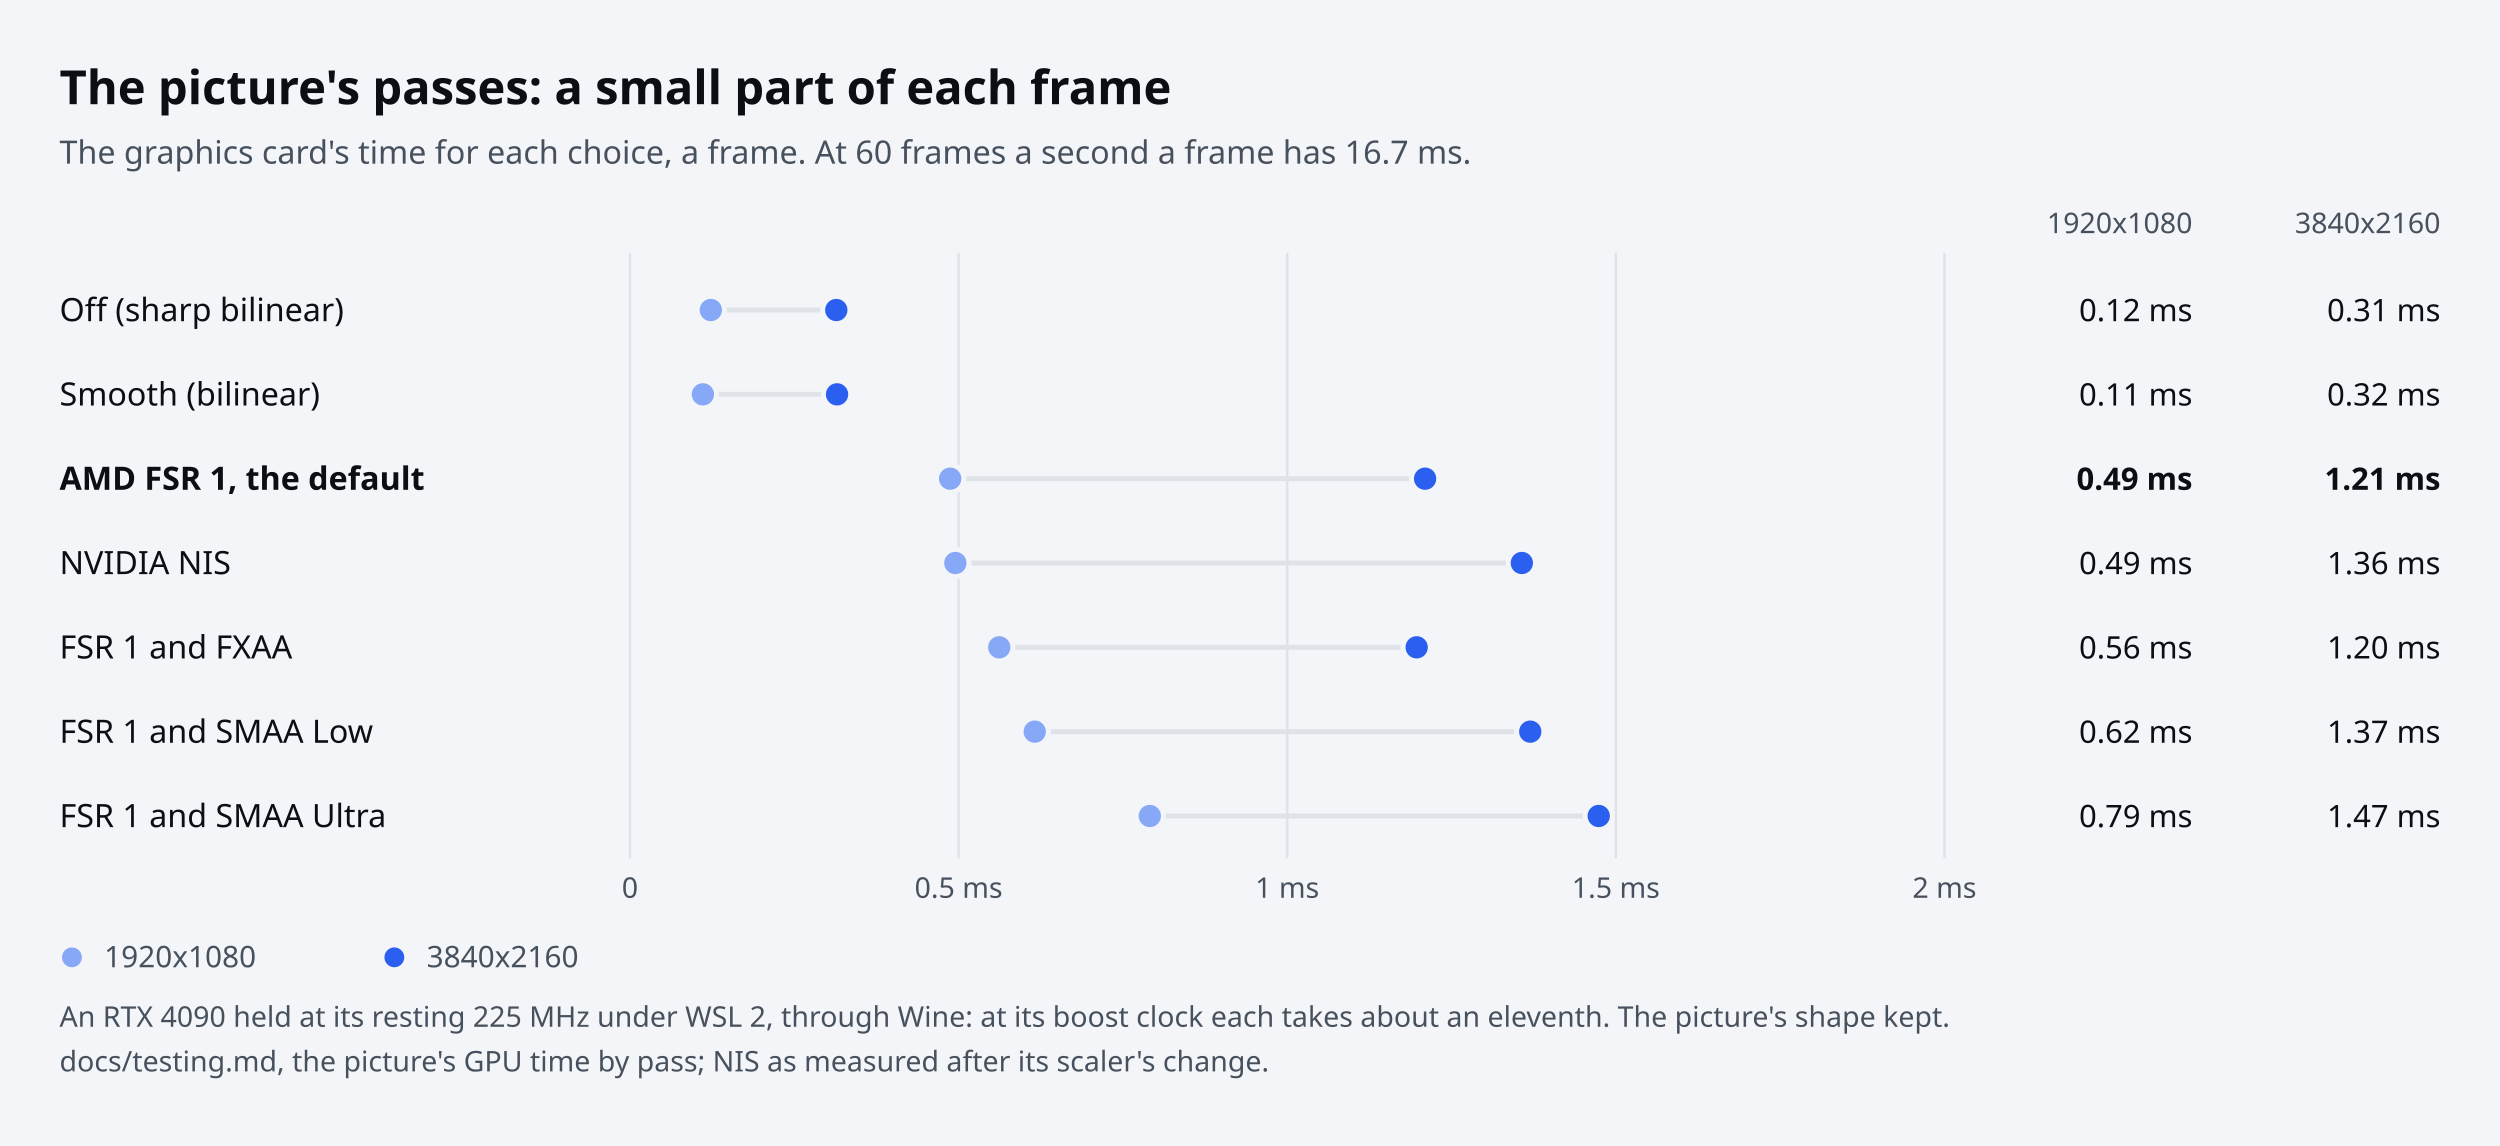
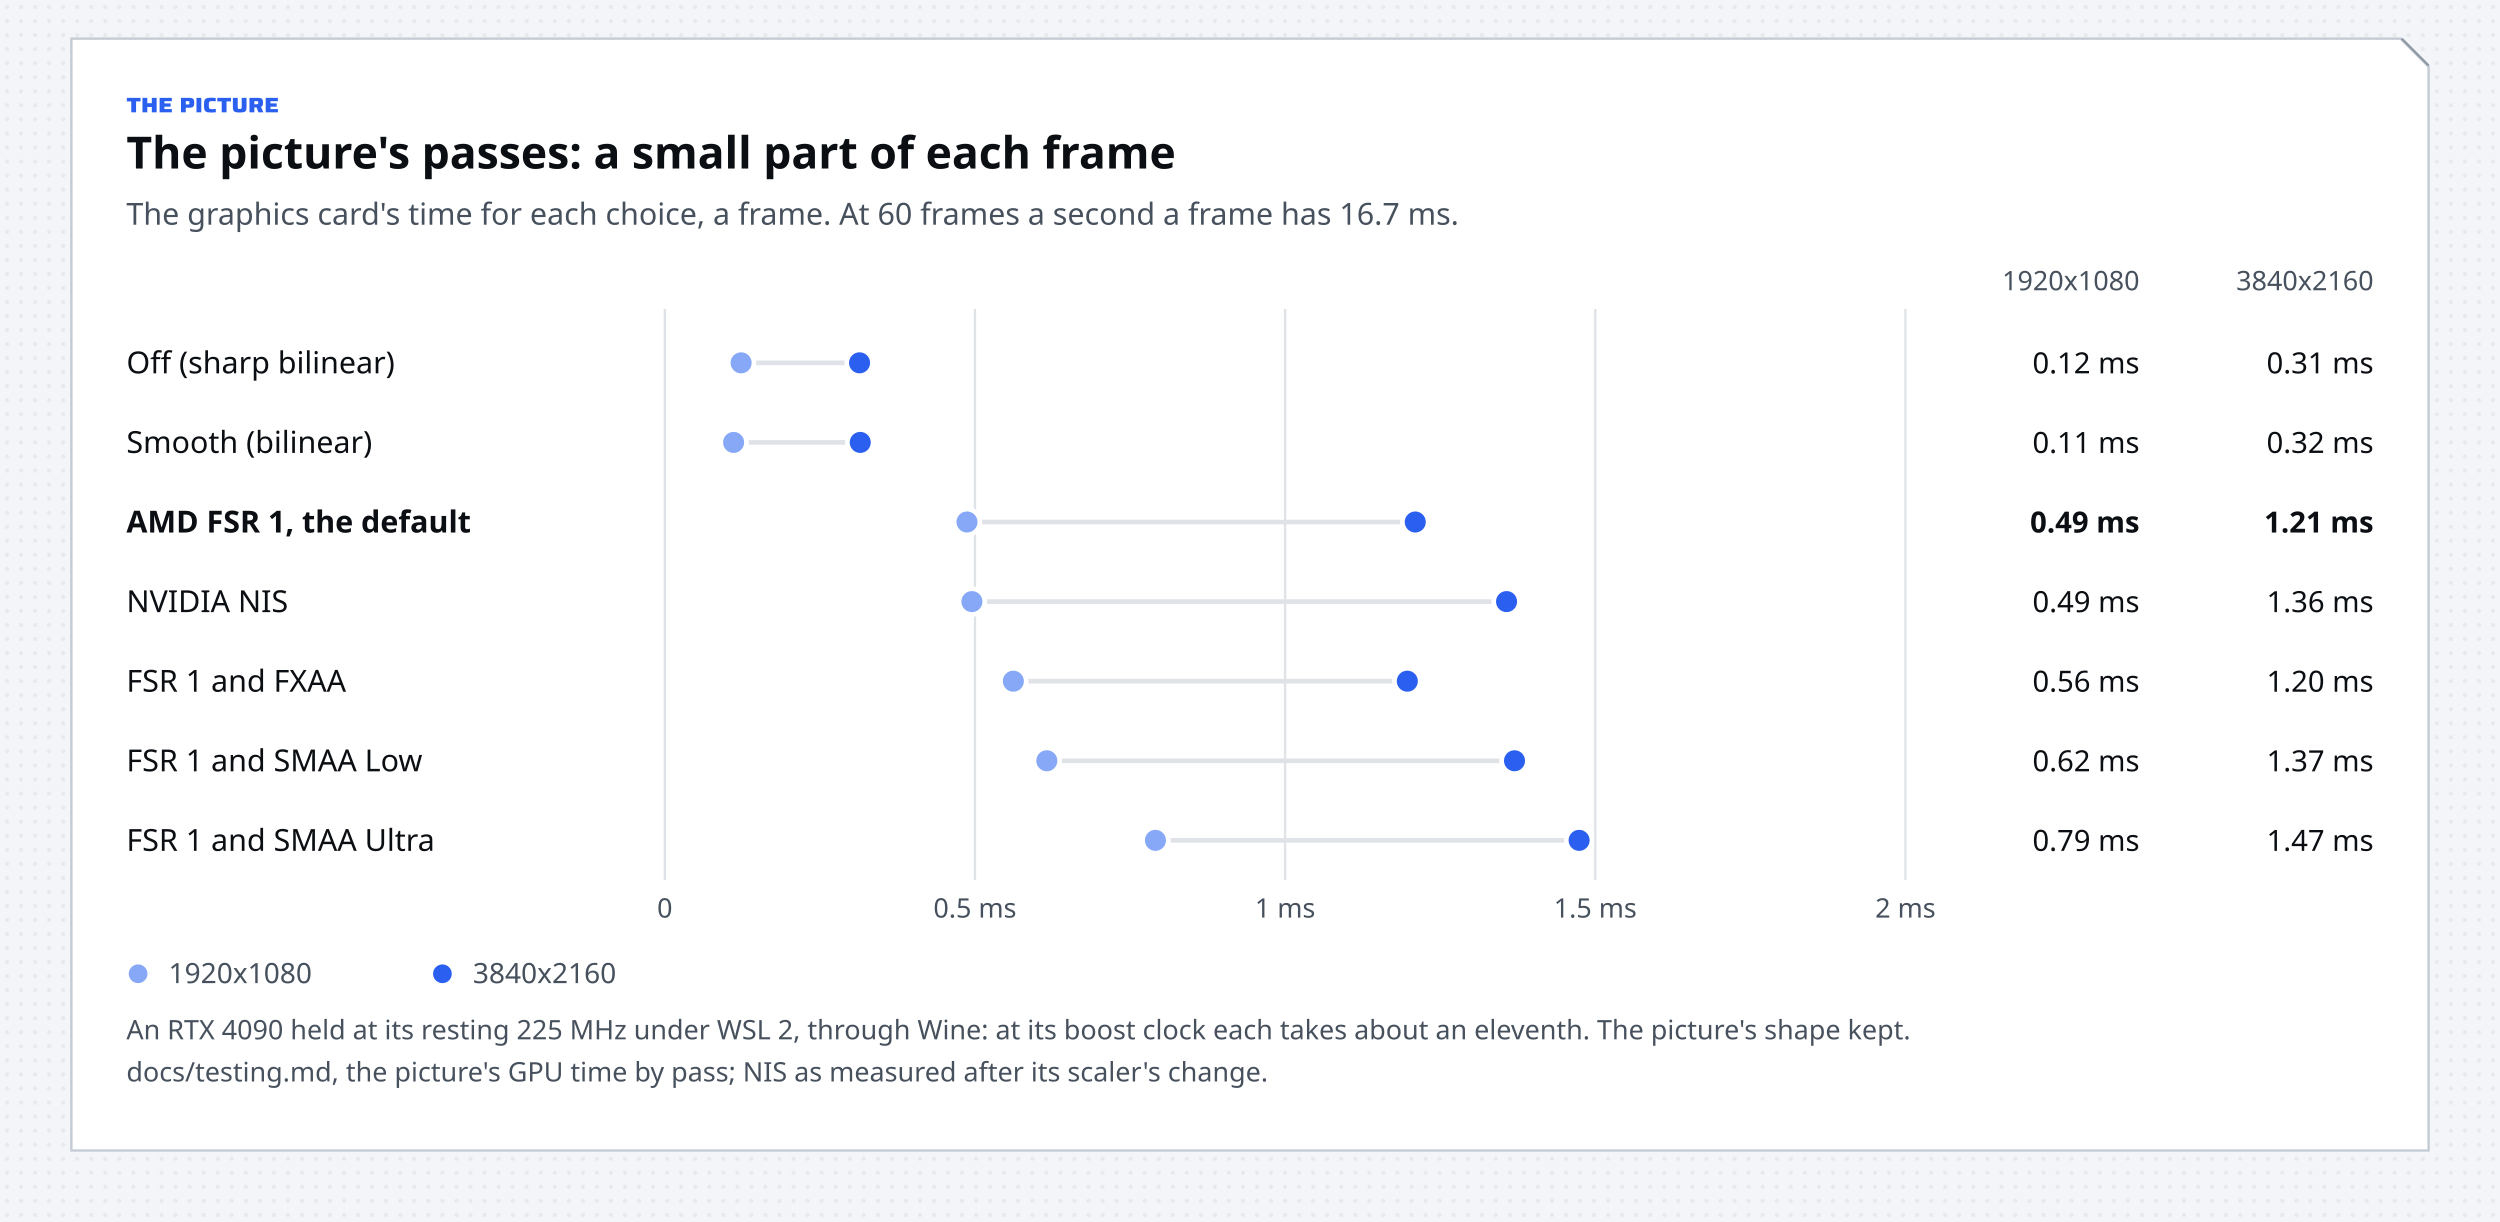
- <svg xmlns="http://www.w3.org/2000/svg" viewBox="-24 -24 1008 462" width="1008" height="462" font-family="Pretendard, -apple-system, BlinkMacSystemFont, 'Segoe UI', 'Noto Sans', 'Malgun Gothic', Helvetica, Arial, sans-serif" role="img" aria-label="The picture's passes on the graphics card, each choice's time a frame at 1920x1080 and at 3840x2160, of the 16.7 milliseconds a frame has at 60 a second: Off (sharp bilinear) 0.12 and 0.31 milliseconds; Smooth (bilinear) 0.11 and 0.32 milliseconds; AMD FSR 1, the default 0.49 and 1.21 milliseconds; NVIDIA NIS 0.49 and 1.36 milliseconds; FSR 1 and FXAA 0.56 and 1.20 milliseconds; FSR 1 and SMAA Low 0.62 and 1.37 milliseconds; FSR 1 and SMAA Ultra 0.79 and 1.47 milliseconds. An RTX 4090 held at its resting 225 MHz under WSL 2 through Wine; at its boost clock each takes about an eleventh of that.">
-   <rect x="-24" y="-24" width="1008" height="462" fill="#f3f5f8" />
+ <svg xmlns="http://www.w3.org/2000/svg" viewBox="-54 -54 1068 522" width="1068" height="522" font-family="Pretendard, -apple-system, BlinkMacSystemFont, 'Segoe UI', 'Noto Sans', 'Malgun Gothic', Helvetica, Arial, sans-serif" role="img" aria-label="The picture's passes on the graphics card, each choice's time a frame at 1920x1080 and at 3840x2160, of the 16.7 milliseconds a frame has at 60 a second: Off (sharp bilinear) 0.12 and 0.31 milliseconds; Smooth (bilinear) 0.11 and 0.32 milliseconds; AMD FSR 1, the default 0.49 and 1.21 milliseconds; NVIDIA NIS 0.49 and 1.36 milliseconds; FSR 1 and FXAA 0.56 and 1.20 milliseconds; FSR 1 and SMAA Low 0.62 and 1.37 milliseconds; FSR 1 and SMAA Ultra 0.79 and 1.47 milliseconds. An RTX 4090 held at its resting 225 MHz under WSL 2 through Wine; at its boost clock each takes about an eleventh of that.">
+   <defs>
+     <clipPath id="card1">
+       <path d="M-24,-38 H972 L984,-26 V438 H-24 Z" />
+     </clipPath>
+     <pattern id="dots-light" width="6" height="6" patternUnits="userSpaceOnUse">
+       <circle cx="3" cy="3" r="0.9" fill="#0b0e12" fill-opacity="0.05" />
+     </pattern>
+   </defs>
+   <rect x="-54" y="-54" width="1068" height="522" fill="#f3f5f8" />
+   <rect x="-54" y="-54" width="1068" height="522" fill="url(#dots-light)" />
+   <path d="M-23.5,-37.5 H971.5 L983.5,-25.5 V437.5 H-23.5 Z" fill="#ffffff" stroke="#c3cad3" stroke-width="1" />
+   <path d="M972,-37.5 L983.5,-26" stroke="#8f99a4" stroke-opacity="1" stroke-width="1" />
+   <path fill="#2a5ff0" d="M2.08 -6V-10.68H0.19V-12.19H6.04V-10.68H4.13V-6Z M6.86 -6V-12.19H8.92V-9.9H10.86V-12.19H12.91V-6H10.86V-8.29H8.92V-6Z M14.19 -6V-12.19H19.4V-10.77H16.24V-9.82H18.88V-8.43H16.24V-7.42H19.4V-6Z M23.31 -6V-12.19H26.92Q27.59 -12.19 28 -12.05Q28.41 -11.91 28.63 -11.65Q28.84 -11.38 28.92 -10.99Q28.99 -10.59 28.99 -10.08Q28.99 -9.6 28.92 -9.21Q28.85 -8.83 28.64 -8.55Q28.43 -8.27 28.02 -8.12Q27.6 -7.97 26.91 -7.97H25.37V-6ZM25.37 -9.36H26.05Q26.36 -9.36 26.54 -9.38Q26.71 -9.41 26.79 -9.49Q26.87 -9.56 26.91 -9.71Q26.94 -9.85 26.94 -10.08Q26.94 -10.31 26.91 -10.46Q26.88 -10.6 26.8 -10.67Q26.71 -10.74 26.54 -10.77Q26.37 -10.8 26.06 -10.8H25.37Z M29.93 -6V-12.19H31.99V-6Z M36.23 -5.93Q35.41 -5.93 34.85 -6.02Q34.3 -6.11 33.96 -6.32Q33.62 -6.54 33.44 -6.9Q33.26 -7.27 33.2 -7.81Q33.14 -8.35 33.14 -9.1Q33.14 -9.84 33.2 -10.38Q33.26 -10.92 33.43 -11.29Q33.61 -11.65 33.95 -11.87Q34.29 -12.08 34.85 -12.17Q35.41 -12.26 36.23 -12.26Q36.55 -12.26 36.9 -12.24Q37.25 -12.22 37.58 -12.18Q37.92 -12.15 38.17 -12.09V-10.72Q37.76 -10.76 37.48 -10.78Q37.2 -10.8 37.03 -10.81Q36.85 -10.81 36.74 -10.81Q36.3 -10.81 36.01 -10.78Q35.72 -10.75 35.56 -10.66Q35.41 -10.56 35.33 -10.37Q35.25 -10.18 35.23 -9.87Q35.21 -9.56 35.21 -9.1Q35.21 -8.63 35.23 -8.31Q35.25 -8 35.33 -7.81Q35.41 -7.63 35.56 -7.53Q35.72 -7.44 36.01 -7.41Q36.3 -7.38 36.74 -7.38Q37.07 -7.38 37.48 -7.4Q37.9 -7.43 38.21 -7.47V-6.06Q37.97 -6.03 37.63 -6Q37.3 -5.96 36.93 -5.95Q36.57 -5.93 36.23 -5.93Z M40.72 -6V-10.68H38.83V-12.19H44.68V-10.68H42.77V-6Z M48.4 -5.93Q47.56 -5.93 47.02 -6.02Q46.48 -6.11 46.17 -6.31Q45.86 -6.51 45.71 -6.85Q45.56 -7.19 45.52 -7.68Q45.48 -8.18 45.48 -8.85V-12.19H47.55V-8.63Q47.55 -8.23 47.56 -8Q47.58 -7.76 47.66 -7.64Q47.74 -7.52 47.91 -7.48Q48.08 -7.45 48.39 -7.45Q48.72 -7.45 48.89 -7.48Q49.06 -7.52 49.14 -7.64Q49.21 -7.76 49.23 -8Q49.26 -8.23 49.26 -8.63V-12.19H51.32V-8.85Q51.32 -8.18 51.28 -7.68Q51.24 -7.19 51.09 -6.85Q50.95 -6.51 50.63 -6.31Q50.32 -6.11 49.78 -6.02Q49.24 -5.93 48.4 -5.93Z M52.57 -6V-12.19H56.28Q56.95 -12.19 57.37 -12.06Q57.79 -11.93 58 -11.67Q58.22 -11.42 58.3 -11.04Q58.37 -10.66 58.37 -10.17Q58.37 -9.74 58.31 -9.39Q58.25 -9.04 58.06 -8.78Q57.88 -8.51 57.5 -8.35L58.49 -6H56.38L55.45 -8.51L55.99 -8.24Q55.85 -8.16 55.72 -8.15Q55.59 -8.13 55.49 -8.13H54.64V-6ZM54.64 -9.46H55.37Q55.7 -9.46 55.89 -9.48Q56.08 -9.51 56.17 -9.58Q56.27 -9.65 56.3 -9.78Q56.32 -9.91 56.32 -10.14Q56.32 -10.36 56.3 -10.49Q56.27 -10.62 56.17 -10.68Q56.08 -10.75 55.89 -10.77Q55.71 -10.8 55.38 -10.8H54.64Z M59.51 -6V-12.19H64.72V-10.77H61.55V-9.82H64.2V-8.43H61.55V-7.42H64.72V-6Z" />
  <text x="0" y="18" font-size="19" font-weight="700" fill="#0b0e12" text-anchor="start" data-box="0,960">The picture's passes: a small part of each frame</text>
  <text x="0" y="42" font-size="13" fill="#47515d" text-anchor="start" data-box="0,960">The graphics card's time for each choice, a frame. At 60 frames a second a frame has 16.7 ms.</text>
  <path d="M230.0,78 V322" stroke="#dfe3e8" stroke-width="1" />
  <text x="230" y="338" font-size="11.5" fill="#47515d" text-anchor="middle" data-box="190,270">0</text>
  <path d="M362.5,78 V322" stroke="#dfe3e8" stroke-width="1" />
  <text x="362.5" y="338" font-size="11.5" fill="#47515d" text-anchor="middle" data-box="322.5,402.5">0.5 ms</text>
  <path d="M495.0,78 V322" stroke="#dfe3e8" stroke-width="1" />
  <text x="495" y="338" font-size="11.5" fill="#47515d" text-anchor="middle" data-box="455,535">1 ms</text>
  <path d="M627.5,78 V322" stroke="#dfe3e8" stroke-width="1" />
  <text x="627.5" y="338" font-size="11.5" fill="#47515d" text-anchor="middle" data-box="587.5,667.5">1.5 ms</text>
  <path d="M760.0,78 V322" stroke="#dfe3e8" stroke-width="1" />
  <text x="760" y="338" font-size="11.5" fill="#47515d" text-anchor="middle" data-box="720,800">2 ms</text>
  <text x="860" y="70" font-size="11.5" fill="#47515d" text-anchor="end" data-box="790,862">1920x1080</text>
  <text x="960" y="70" font-size="11.5" fill="#47515d" text-anchor="end" data-box="876,961">3840x2160</text>
  <text x="0" y="105.5" font-size="13" fill="#0b0e12" text-anchor="start" data-box="0,218">Off (sharp bilinear)</text>
  <path d="M262.6,101.0 H313.2" stroke="#dfe3e8" stroke-width="2" />
-   <circle cx="262.6" cy="101.0" r="5.5" fill="#86a8f7" stroke="#f3f5f8" stroke-width="2" />
-   <circle cx="313.2" cy="101.0" r="5.5" fill="#2a5ff0" stroke="#f3f5f8" stroke-width="2" />
+   <circle cx="262.6" cy="101.0" r="5.5" fill="#86a8f7" stroke="#ffffff" stroke-width="2" />
+   <circle cx="313.2" cy="101.0" r="5.5" fill="#2a5ff0" stroke="#ffffff" stroke-width="2" />
  <text x="860" y="105.5" font-size="12.5" fill="#0b0e12" text-anchor="end" data-box="790,862">0.12 ms</text>
  <text x="960" y="105.5" font-size="12.5" fill="#0b0e12" text-anchor="end" data-box="876,961">0.31 ms</text>
  <text x="0" y="139.5" font-size="13" fill="#0b0e12" text-anchor="start" data-box="0,218">Smooth (bilinear)</text>
  <path d="M259.4,135.0 H313.5" stroke="#dfe3e8" stroke-width="2" />
-   <circle cx="259.4" cy="135.0" r="5.5" fill="#86a8f7" stroke="#f3f5f8" stroke-width="2" />
-   <circle cx="313.5" cy="135.0" r="5.5" fill="#2a5ff0" stroke="#f3f5f8" stroke-width="2" />
+   <circle cx="259.4" cy="135.0" r="5.5" fill="#86a8f7" stroke="#ffffff" stroke-width="2" />
+   <circle cx="313.5" cy="135.0" r="5.5" fill="#2a5ff0" stroke="#ffffff" stroke-width="2" />
  <text x="860" y="139.5" font-size="12.5" fill="#0b0e12" text-anchor="end" data-box="790,862">0.11 ms</text>
  <text x="960" y="139.5" font-size="12.5" fill="#0b0e12" text-anchor="end" data-box="876,961">0.32 ms</text>
  <text x="0" y="173.5" font-size="13" font-weight="600" fill="#0b0e12" text-anchor="start" data-box="0,218">AMD FSR 1, the default</text>
  <path d="M359.1,169.0 H550.6" stroke="#dfe3e8" stroke-width="2" />
-   <circle cx="359.1" cy="169.0" r="5.5" fill="#86a8f7" stroke="#f3f5f8" stroke-width="2" />
-   <circle cx="550.6" cy="169.0" r="5.5" fill="#2a5ff0" stroke="#f3f5f8" stroke-width="2" />
+   <circle cx="359.1" cy="169.0" r="5.5" fill="#86a8f7" stroke="#ffffff" stroke-width="2" />
+   <circle cx="550.6" cy="169.0" r="5.5" fill="#2a5ff0" stroke="#ffffff" stroke-width="2" />
  <text x="860" y="173.5" font-size="12.5" font-weight="600" fill="#0b0e12" text-anchor="end" data-box="790,862">0.49 ms</text>
  <text x="960" y="173.5" font-size="12.5" font-weight="600" fill="#0b0e12" text-anchor="end" data-box="876,961">1.21 ms</text>
  <text x="0" y="207.5" font-size="13" fill="#0b0e12" text-anchor="start" data-box="0,218">NVIDIA NIS</text>
  <path d="M361.2,203.0 H589.6" stroke="#dfe3e8" stroke-width="2" />
-   <circle cx="361.2" cy="203.0" r="5.5" fill="#86a8f7" stroke="#f3f5f8" stroke-width="2" />
-   <circle cx="589.6" cy="203.0" r="5.5" fill="#2a5ff0" stroke="#f3f5f8" stroke-width="2" />
+   <circle cx="361.2" cy="203.0" r="5.5" fill="#86a8f7" stroke="#ffffff" stroke-width="2" />
+   <circle cx="589.6" cy="203.0" r="5.5" fill="#2a5ff0" stroke="#ffffff" stroke-width="2" />
  <text x="860" y="207.5" font-size="12.5" fill="#0b0e12" text-anchor="end" data-box="790,862">0.49 ms</text>
  <text x="960" y="207.5" font-size="12.5" fill="#0b0e12" text-anchor="end" data-box="876,961">1.36 ms</text>
  <text x="0" y="241.5" font-size="13" fill="#0b0e12" text-anchor="start" data-box="0,218">FSR 1 and FXAA</text>
  <path d="M378.9,237.0 H547.2" stroke="#dfe3e8" stroke-width="2" />
-   <circle cx="378.9" cy="237.0" r="5.5" fill="#86a8f7" stroke="#f3f5f8" stroke-width="2" />
-   <circle cx="547.2" cy="237.0" r="5.5" fill="#2a5ff0" stroke="#f3f5f8" stroke-width="2" />
+   <circle cx="378.9" cy="237.0" r="5.5" fill="#86a8f7" stroke="#ffffff" stroke-width="2" />
+   <circle cx="547.2" cy="237.0" r="5.5" fill="#2a5ff0" stroke="#ffffff" stroke-width="2" />
  <text x="860" y="241.5" font-size="12.5" fill="#0b0e12" text-anchor="end" data-box="790,862">0.56 ms</text>
  <text x="960" y="241.5" font-size="12.5" fill="#0b0e12" text-anchor="end" data-box="876,961">1.20 ms</text>
  <text x="0" y="275.5" font-size="13" fill="#0b0e12" text-anchor="start" data-box="0,218">FSR 1 and SMAA Low</text>
  <path d="M393.2,271.0 H593.0" stroke="#dfe3e8" stroke-width="2" />
-   <circle cx="393.2" cy="271.0" r="5.5" fill="#86a8f7" stroke="#f3f5f8" stroke-width="2" />
-   <circle cx="593.0" cy="271.0" r="5.5" fill="#2a5ff0" stroke="#f3f5f8" stroke-width="2" />
+   <circle cx="393.2" cy="271.0" r="5.5" fill="#86a8f7" stroke="#ffffff" stroke-width="2" />
+   <circle cx="593.0" cy="271.0" r="5.5" fill="#2a5ff0" stroke="#ffffff" stroke-width="2" />
  <text x="860" y="275.5" font-size="12.5" fill="#0b0e12" text-anchor="end" data-box="790,862">0.62 ms</text>
  <text x="960" y="275.5" font-size="12.5" fill="#0b0e12" text-anchor="end" data-box="876,961">1.37 ms</text>
  <text x="0" y="309.5" font-size="13" fill="#0b0e12" text-anchor="start" data-box="0,218">FSR 1 and SMAA Ultra</text>
  <path d="M439.6,305.0 H620.6" stroke="#dfe3e8" stroke-width="2" />
-   <circle cx="439.6" cy="305.0" r="5.5" fill="#86a8f7" stroke="#f3f5f8" stroke-width="2" />
-   <circle cx="620.6" cy="305.0" r="5.5" fill="#2a5ff0" stroke="#f3f5f8" stroke-width="2" />
+   <circle cx="439.6" cy="305.0" r="5.5" fill="#86a8f7" stroke="#ffffff" stroke-width="2" />
+   <circle cx="620.6" cy="305.0" r="5.5" fill="#2a5ff0" stroke="#ffffff" stroke-width="2" />
  <text x="860" y="309.5" font-size="12.5" fill="#0b0e12" text-anchor="end" data-box="790,862">0.79 ms</text>
  <text x="960" y="309.5" font-size="12.5" fill="#0b0e12" text-anchor="end" data-box="876,961">1.47 ms</text>
-   <circle cx="5.0" cy="362.0" r="5" fill="#86a8f7" stroke="#f3f5f8" stroke-width="2" />
+   <circle cx="5.0" cy="362.0" r="5" fill="#86a8f7" stroke="#ffffff" stroke-width="2" />
  <text x="18" y="366" font-size="12" fill="#47515d" text-anchor="start" data-box="18,110">1920x1080</text>
-   <circle cx="135.0" cy="362.0" r="5" fill="#2a5ff0" stroke="#f3f5f8" stroke-width="2" />
+   <circle cx="135.0" cy="362.0" r="5" fill="#2a5ff0" stroke="#ffffff" stroke-width="2" />
  <text x="148" y="366" font-size="12" fill="#47515d" text-anchor="start" data-box="148,240">3840x2160</text>
  <text x="0" y="390" font-size="11.5" fill="#47515d" text-anchor="start" data-box="0,960">An RTX 4090 held at its resting 225 MHz under WSL 2, through Wine: at its boost clock each takes about an eleventh. The picture's shape kept.</text>
  <text x="0" y="408" font-size="11.5" fill="#47515d" text-anchor="start" data-box="0,960">docs/testing.md, the picture's GPU time by pass; NIS as measured after its scaler's change.</text>
</svg>
